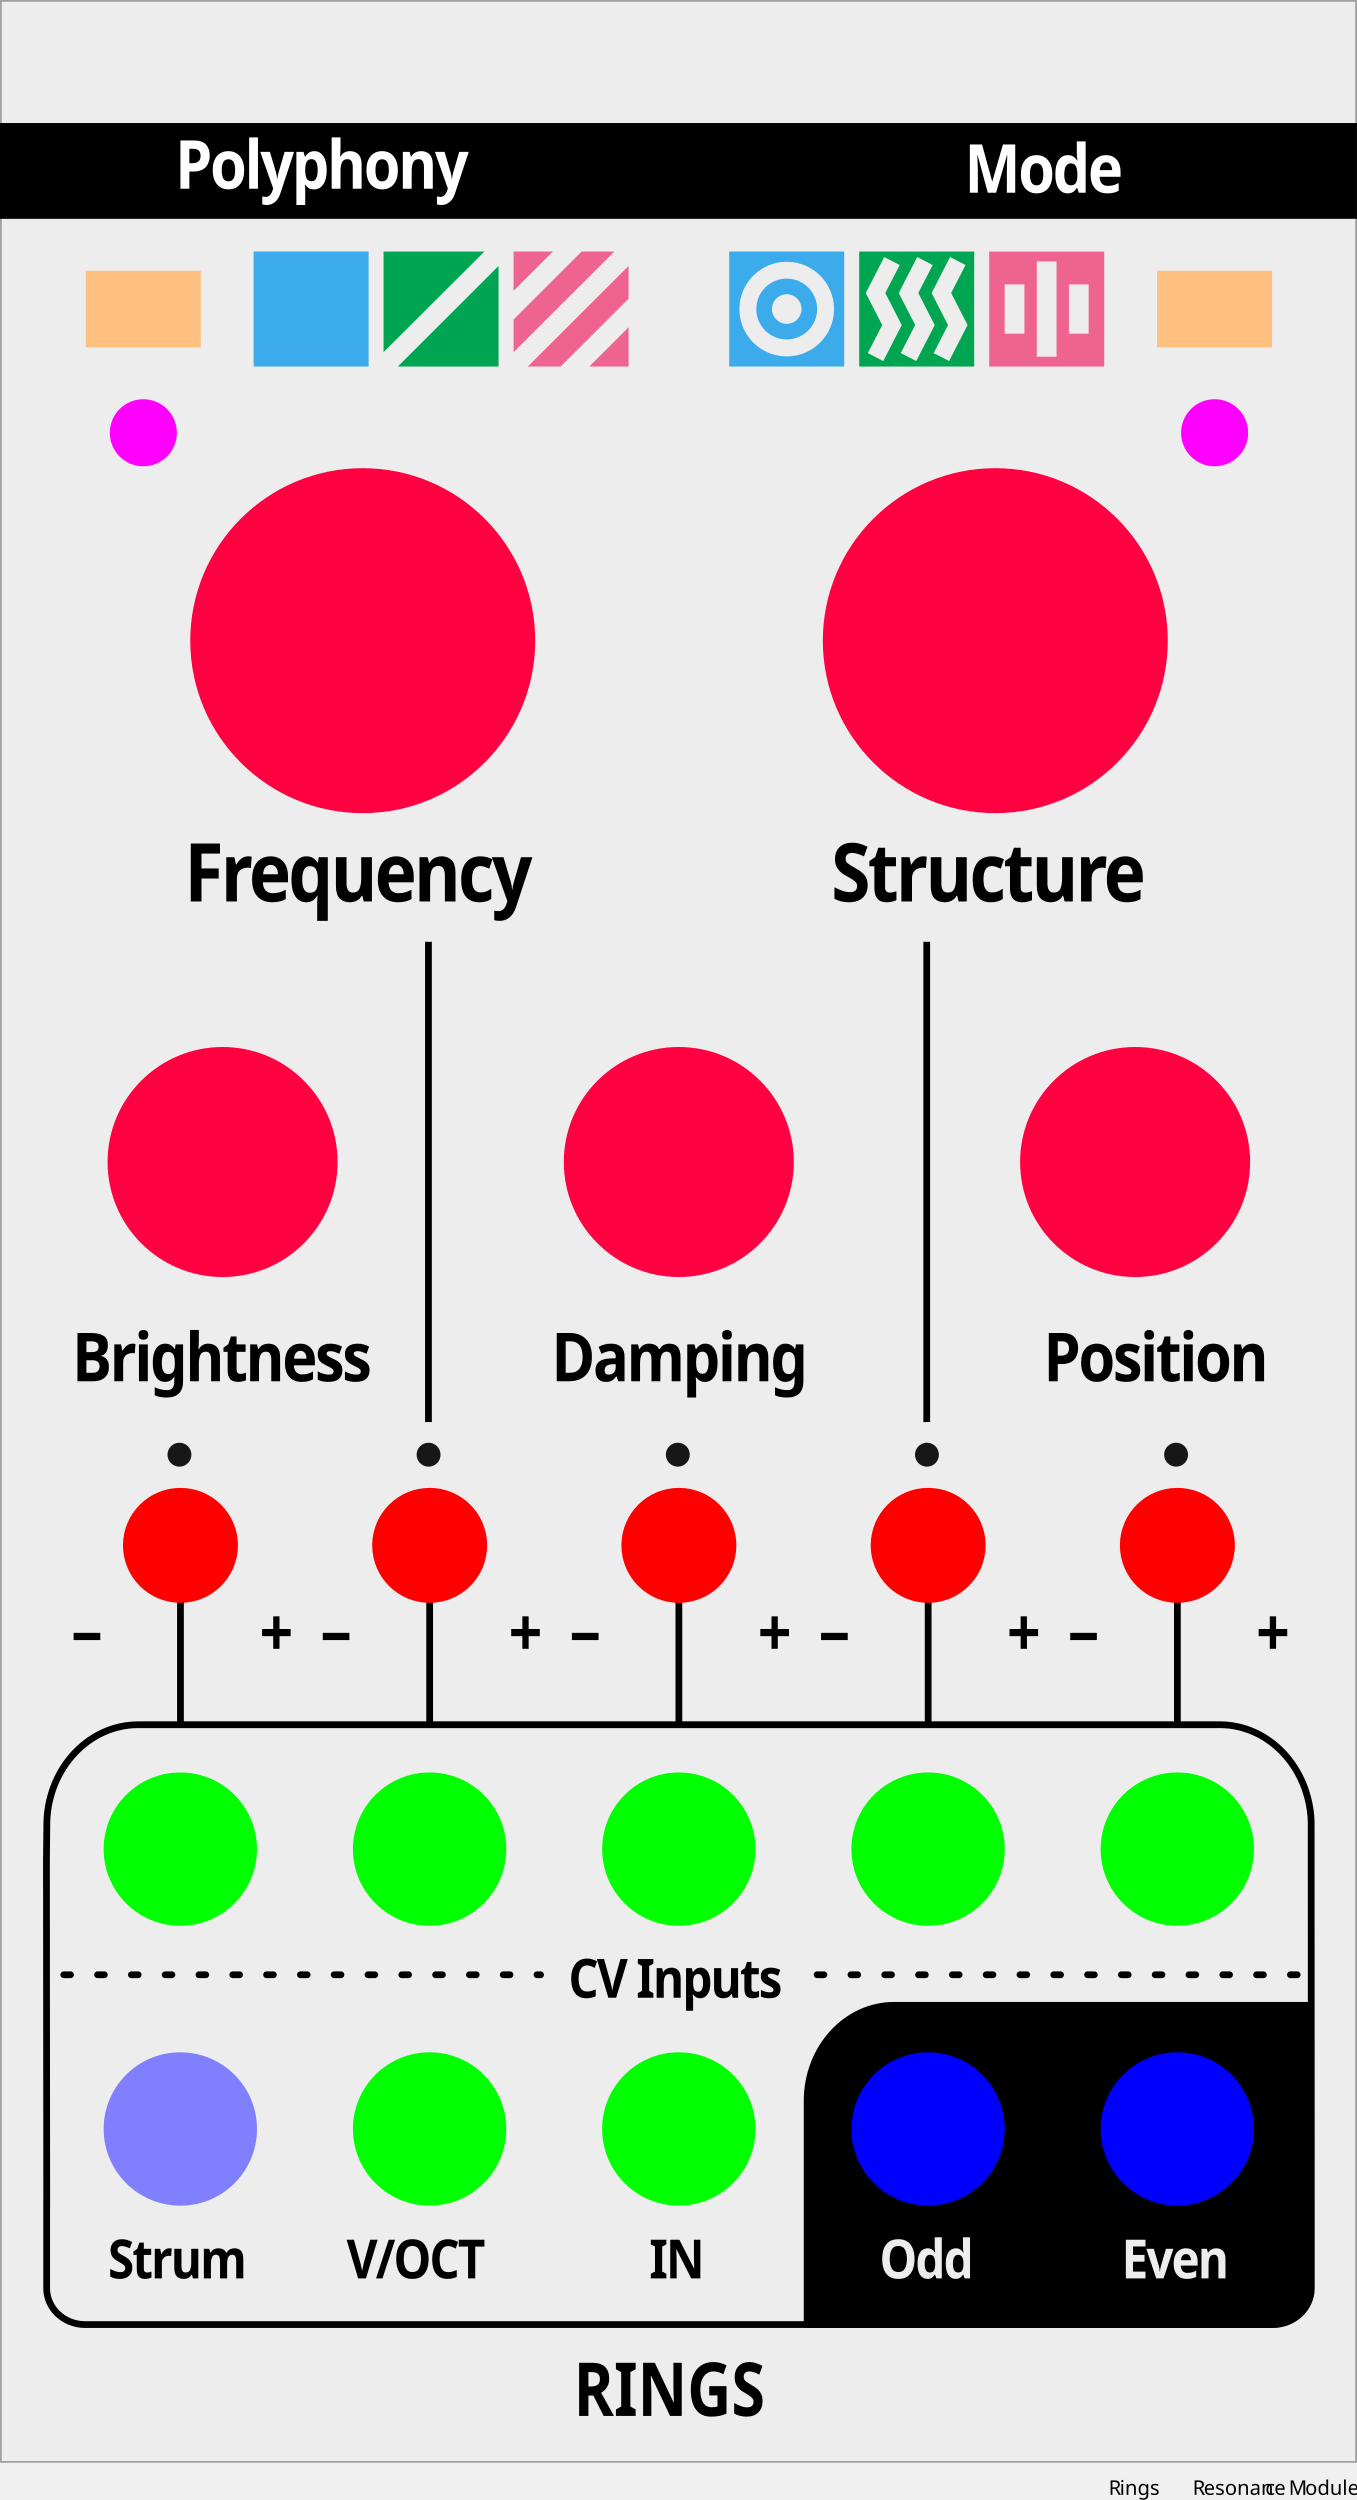
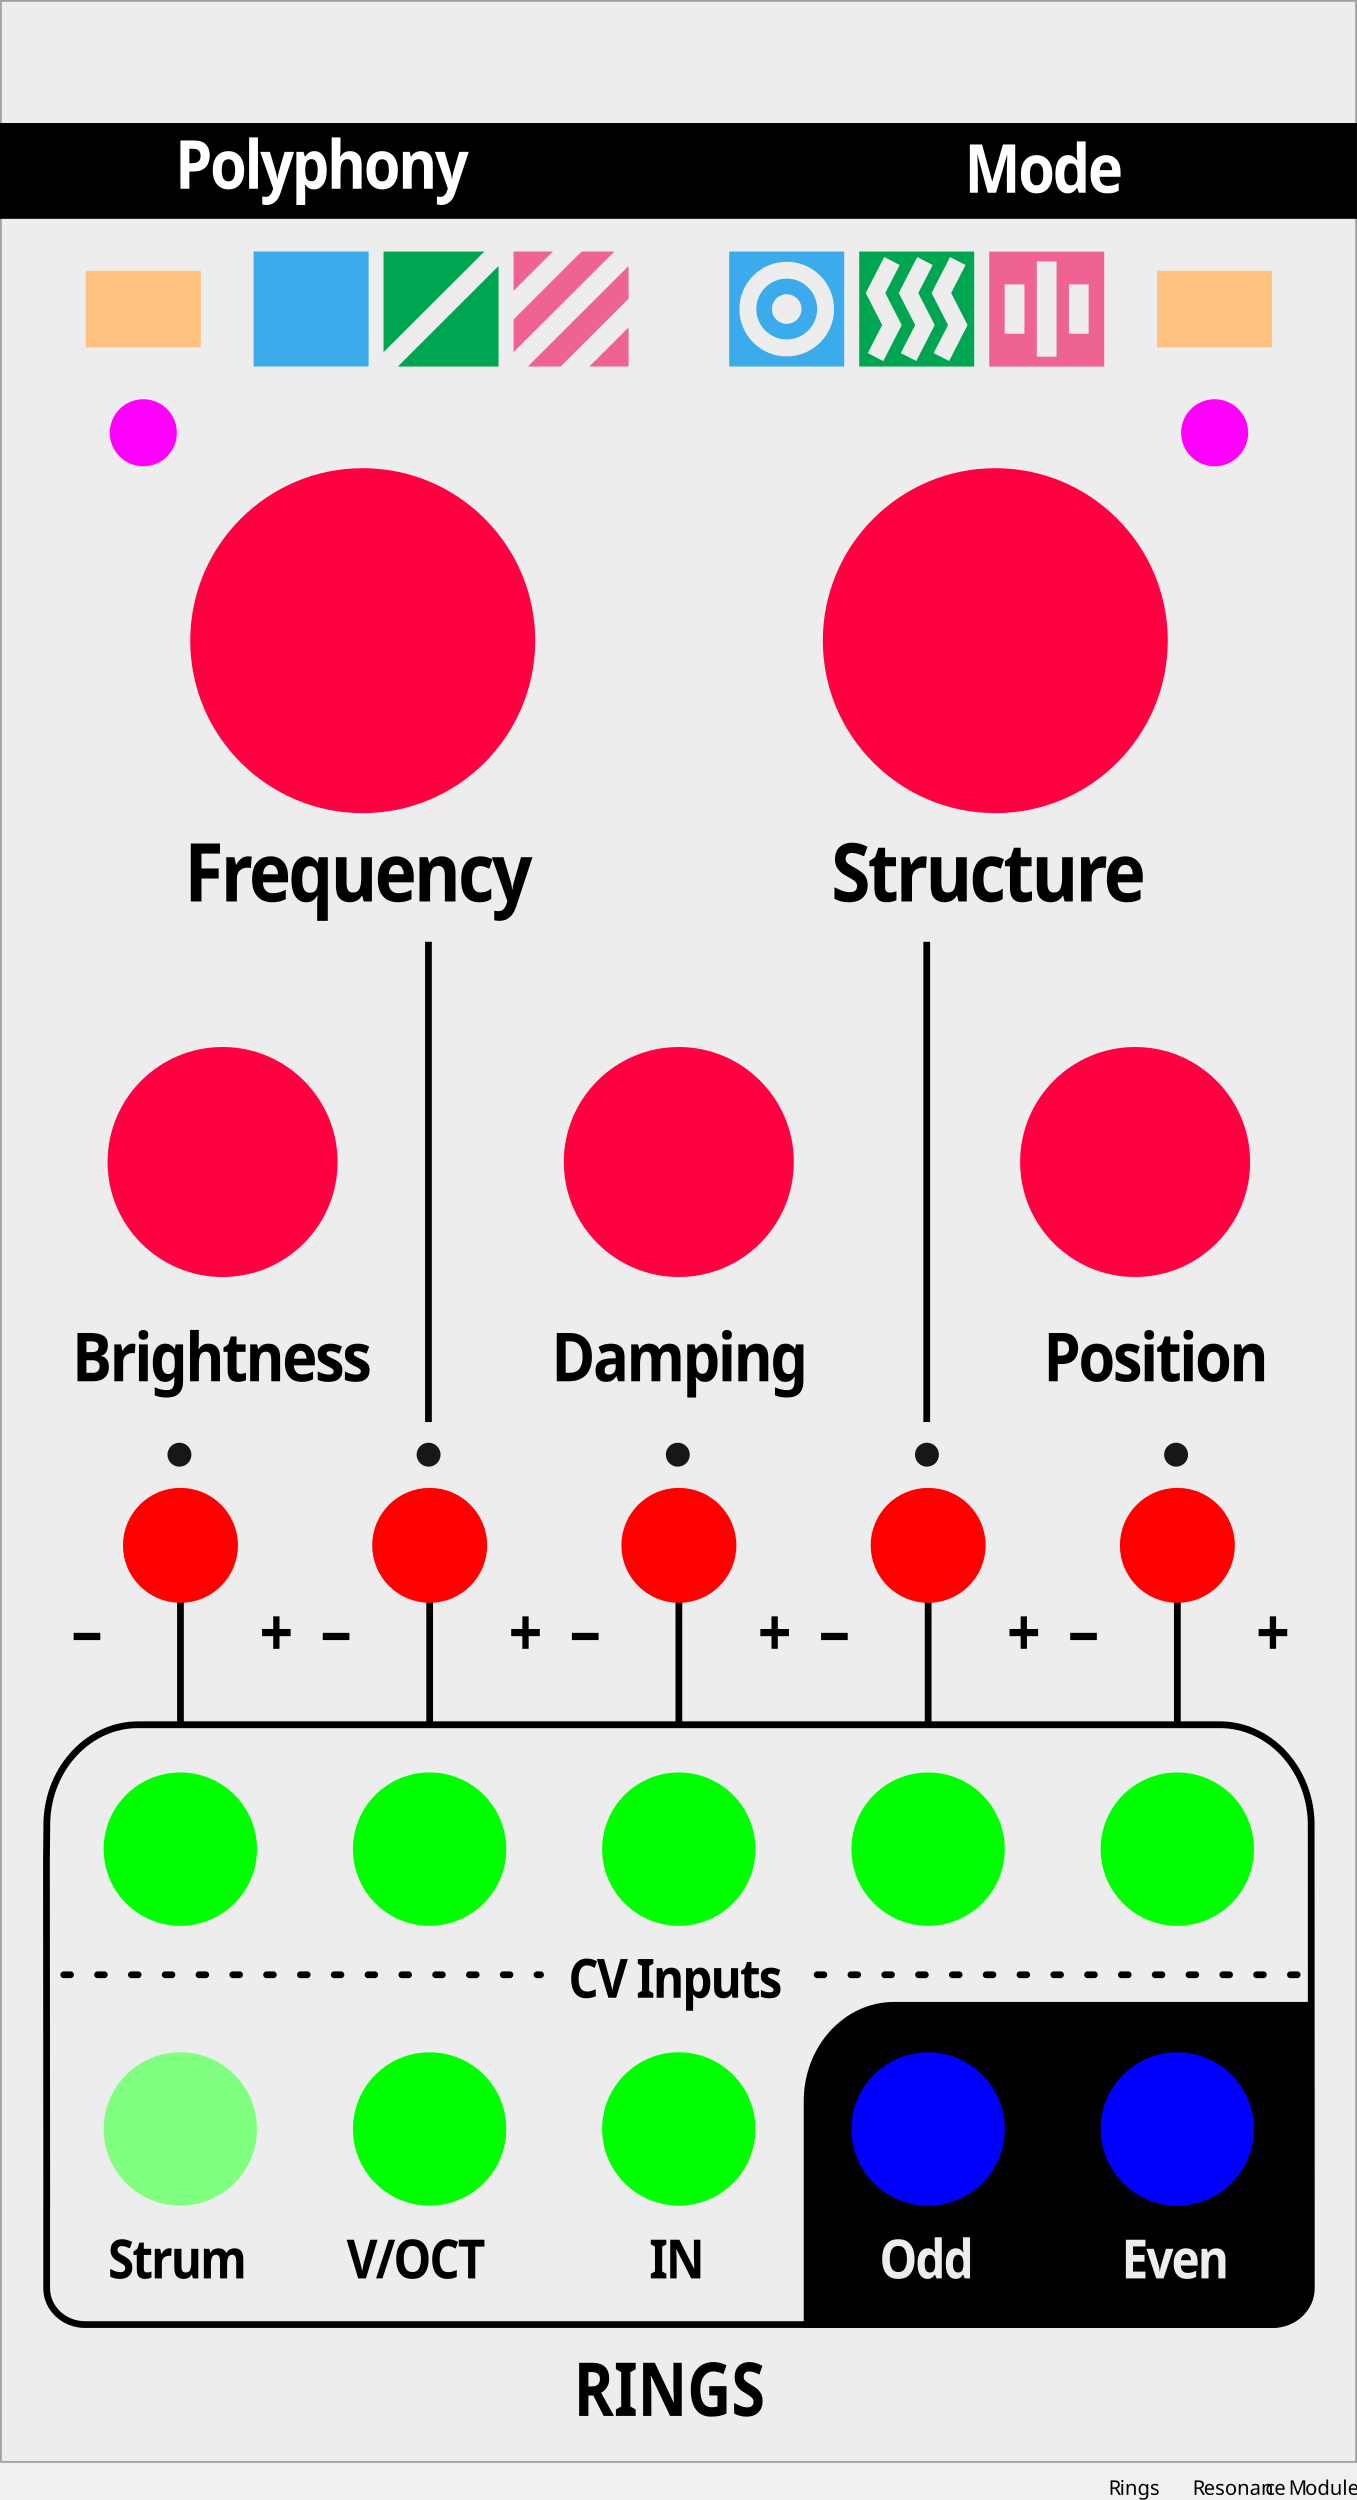
<svg xmlns="http://www.w3.org/2000/svg" width="70.8mm" height="130.44mm" viewBox="0 0 200.7 369.75">
  <g id="faceplate">
    <g id="panel">
      <rect x=".14" y=".12" width="200.44" height="364" style="fill: #ededee; stroke-width: 0px;" />
      <path d="M200.45.25v363.75H.26V.25h200.19M200.7,0H.01v364.25h200.69V0h0Z" style="fill: #9c9c9e; stroke-width: 0px;" />
    </g>
    <path d="M134.59,344.28h39.38s14.18,0,14.18,0c3.07,0,5.56-2.38,5.56-5.29v-42.9h-61.46c-7.39,0-13.37,6.56-13.37,14.65v33.54h15.71Z" style="fill: #000; stroke-width: 0px;" />
    <path d="M6.9,326.24v12.2c0,2.96,2.55,5.37,5.67,5.37h175.71c3.12,0,5.67-2.42,5.67-5.37v-12.2l-.02-56.87c-.3-7.94-6.23-14.28-13.53-14.28h-87.99s-71.95,0-71.95,0c-7.3,0-13.24,6.34-13.53,14.28l-.06,5.83.04,51.04Z" style="fill: none; stroke: #000; stroke-miterlimit: 10;" />
    <text transform="translate(52.76 277.79) scale(.88 1)" style="fill: #ededed; font-family: GillSans-Bold, 'Gill Sans'; font-size: 8px; font-weight: 700; letter-spacing: -.04em;">
      <tspan x="0" y="0">Out</tspan>
    </text>
    <path d="M14.83,242.57h-3.94v-1.07h3.94v1.07Z" style="fill: #000; stroke-width: 0px;" />
    <path d="M51.68,242.57h-3.94v-1.07h3.94v1.07Z" style="fill: #000; stroke-width: 0px;" />
    <path d="M88.53,242.57h-3.94v-1.07h3.94v1.07Z" style="fill: #000; stroke-width: 0px;" />
    <path d="M125.38,242.57h-3.94v-1.07h3.94v1.07Z" style="fill: #000; stroke-width: 0px;" />
    <path d="M162.23,242.57h-3.94v-1.07h3.94v1.07Z" style="fill: #000; stroke-width: 0px;" />
    <g id="linework">
      <line x1="26.69" y1="226.64" x2="26.69" y2="254.98" style="fill: none; stroke: #000; stroke-miterlimit: 10;" />
      <line x1="63.55" y1="226.64" x2="63.55" y2="254.98" style="fill: none; stroke: #000; stroke-miterlimit: 10;" />
      <line x1="100.41" y1="226.64" x2="100.41" y2="254.98" style="fill: none; stroke: #000; stroke-miterlimit: 10;" />
      <line x1="137.28" y1="226.64" x2="137.28" y2="254.98" style="fill: none; stroke: #000; stroke-miterlimit: 10;" />
      <line x1="174.14" y1="226.64" x2="174.14" y2="254.98" style="fill: none; stroke: #000; stroke-miterlimit: 10;" />
      <line x1="137.07" y1="210.32" x2="137.07" y2="139.29" style="fill: none; stroke: #000; stroke-miterlimit: 10;" />
      <line x1="63.37" y1="210.32" x2="63.37" y2="139.29" style="fill: none; stroke: #000; stroke-miterlimit: 10;" />
    </g>
    <rect y="18.19" width="200.7" height="14.17" style="fill: #000; stroke-width: 0px;" />
    <g id="color_icons" data-name="color icons">
      <g>
        <polygon points="86.02 37.2 90.87 37.2 75.96 52.08 75.96 47.24 86.02 37.2" style="fill: #ee6390; stroke-width: 0px;" />
        <polygon points="82.91 54.21 78.06 54.21 92.97 39.33 92.97 44.17 82.91 54.21" style="fill: #ee6390; stroke-width: 0px;" />
        <polygon points="92.97 48.4 92.97 54.21 87.15 54.21 92.97 48.4" style="fill: #ee6390; stroke-width: 0px;" />
        <polygon points="81.78 37.2 75.96 43.01 75.96 37.2 81.78 37.2" style="fill: #ee6390; stroke-width: 0px;" />
      </g>
      <rect x="37.51" y="37.2" width="17.01" height="17.01" transform="translate(.31 91.71) rotate(-90)" style="fill: #3babec; stroke-width: 0px;" />
      <g>
        <polygon points="71.64 37.2 56.73 52.08 56.73 37.2 71.64 37.2" style="fill: #00a551; stroke-width: 0px;" />
        <polygon points="73.74 39.33 73.74 54.21 58.84 54.21 73.74 39.33" style="fill: #00a551; stroke-width: 0px;" />
      </g>
      <path d="M146.31,37.2v17.01h17.01v-17.01h-17.01ZM151.52,49.35h-2.92v-7.29h2.92v7.29ZM156.27,52.75h-2.92v-14.09h2.92v14.09ZM161.02,49.35h-2.92v-7.29h2.92v7.29Z" style="fill: #ee6390; stroke-width: 0px;" />
      <path d="M127.08,37.2v17.01h17.01v-17.01h-17.01ZM128.35,52.22l2.13-4.15-2.43-4.74,2.73-5.32,2.29,1.18-2.13,4.14,2.43,4.74-2.73,5.33-2.29-1.18ZM133.23,52.22l2.13-4.15-2.43-4.74,2.73-5.32,2.29,1.18-2.13,4.14,2.43,4.74-2.73,5.32-2.29-1.17ZM140.38,53.39l-2.29-1.17,2.13-4.15-2.43-4.74,2.73-5.32,2.29,1.18-2.13,4.14,2.43,4.74-2.73,5.32Z" style="fill: #00a551; stroke-width: 0px;" />
      <g>
        <path d="M107.85,37.2v17.01h17.01v-17.01h-17.01ZM116.36,52.71c-3.86,0-7-3.14-7-7s3.14-7,7-7,7,3.14,7,7-3.14,7-7,7Z" style="fill: #3babec; stroke-width: 0px;" />
        <path d="M116.36,41.2c-2.48,0-4.5,2.02-4.5,4.5s2.02,4.5,4.5,4.5,4.5-2.02,4.5-4.5-2.02-4.5-4.5-4.5ZM116.36,47.89c-1.21,0-2.19-.98-2.19-2.19s.98-2.19,2.19-2.19,2.19.98,2.19,2.19-.98,2.19-2.19,2.19Z" style="fill: #3babec; stroke-width: 0px;" />
      </g>
    </g>
    <g id="plus_signs" data-name="plus signs">
      <path d="M42.99,241.99h-1.65v1.87h-.93v-1.87h-1.65v-1.06h1.65v-1.87h.93v1.87h1.65v1.06Z" style="fill: #000; stroke-width: 0px;" />
      <path d="M79.84,241.99h-1.65v1.87h-.93v-1.87h-1.65v-1.06h1.65v-1.87h.93v1.87h1.65v1.06Z" style="fill: #000; stroke-width: 0px;" />
      <path d="M116.69,241.99h-1.65v1.87h-.93v-1.87h-1.65v-1.06h1.65v-1.87h.93v1.87h1.65v1.06Z" style="fill: #000; stroke-width: 0px;" />
      <path d="M153.54,241.99h-1.65v1.87h-.93v-1.87h-1.65v-1.06h1.65v-1.87h.93v1.87h1.65v1.06Z" style="fill: #000; stroke-width: 0px;" />
      <path d="M190.39,241.99h-1.65v1.87h-.93v-1.87h-1.65v-1.06h1.65v-1.87h.93v1.87h1.65v1.06Z" style="fill: #000; stroke-width: 0px;" />
    </g>
    <g id="text_-_gil_sans" data-name="text - gil sans">
      <text transform="translate(122.94 133.32) scale(.88 1)" style="fill: #000; font-family: GillSans-Bold, 'Gill Sans'; font-size: 12px; font-weight: 700; letter-spacing: -.04em;">
        <tspan x="0" y="0">Structure</tspan>
      </text>
      <text transform="translate(10.66 204.29) scale(.88 1)" style="fill: #000; font-family: GillSans-Bold, 'Gill Sans'; font-size: 10px; font-weight: 700; letter-spacing: -.04em;">
        <tspan x="0" y="0">Brightness</tspan>
      </text>
      <text transform="translate(81.55 204.29) scale(.88 1)" style="fill: #000; font-family: GillSans-Bold, 'Gill Sans'; font-size: 10px; font-weight: 700; letter-spacing: -.04em;">
        <tspan x="0" y="0">Damping</tspan>
      </text>
      <text transform="translate(154.33 204.29) scale(.88 1)" style="fill: #000; font-family: GillSans-Bold, 'Gill Sans'; font-size: 10px; font-weight: 700; letter-spacing: -.04em;">
        <tspan x="0" y="0">Position</tspan>
      </text>
      <text transform="translate(27.27 133.32) scale(.88 1)" style="fill: #000; font-family: GillSans-Bold, 'Gill Sans'; font-size: 12px; font-weight: 700; letter-spacing: -.04em;">
        <tspan x="0" y="0">Frequency</tspan>
      </text>
      <text transform="translate(142.65 28.5) scale(.88 1)" style="fill: #fff; font-family: GillSans-Bold, 'Gill Sans'; font-size: 10px; font-weight: 700; letter-spacing: -.04em;">
        <tspan x="0" y="0">Mode</tspan>
      </text>
      <text transform="translate(25.89 27.91) scale(.88 1)" style="fill: #fff; font-family: GillSans-Bold, 'Gill Sans'; font-size: 10px; font-weight: 700; letter-spacing: -.04em;">
        <tspan x="0" y="0">Polyphony</tspan>
      </text>
      <text transform="translate(84.85 357.32) scale(.82 1)" style="fill: #000; font-family: GillSans-Bold, 'Gill Sans'; font-size: 11px; font-weight: 700;">
        <tspan x="0" y="0">RINGS</tspan>
      </text>
      <text transform="translate(130.07 336.98) scale(.88 1)" style="fill: #ededed; font-family: GillSans-Bold, 'Gill Sans'; font-size: 8px; font-weight: 700; letter-spacing: -.04em;">
        <tspan x="0" y="0">Odd</tspan>
      </text>
      <text transform="translate(165.89 336.98) scale(.88 1)" style="fill: #ededed; font-family: GillSans-Bold, 'Gill Sans'; font-size: 8px; font-weight: 700; letter-spacing: -.04em;">
        <tspan x="0" y="0">Even</tspan>
      </text>
      <text transform="translate(96.04 336.98) scale(.88 1)" style="fill: #000; font-family: GillSans-Bold, 'Gill Sans'; font-size: 8px; font-weight: 700; letter-spacing: -.04em;">
        <tspan x="0" y="0">IN</tspan>
      </text>
      <text transform="translate(84.07 295.47) scale(.88 1)" style="fill: #000; font-family: GillSans-Bold, 'Gill Sans'; font-size: 8px; font-weight: 700; letter-spacing: -.04em;">
        <tspan x="0" y="0">CV Inputs</tspan>
      </text>
      <text transform="translate(51.27 336.98) scale(.88 1)" style="fill: #000; font-family: GillSans-Bold, 'Gill Sans'; font-size: 8px; font-weight: 700; letter-spacing: -.04em;">
        <tspan x="0" y="0">V/OCT</tspan>
      </text>
      <text transform="translate(15.97 336.98) scale(.88 1)" style="fill: #000; font-family: GillSans-Bold, 'Gill Sans'; font-size: 8px; font-weight: 700; letter-spacing: -.04em;">
        <tspan x="0" y="0">Strum</tspan>
      </text>
    </g>
    <g id="center">
      <path d="M26.54,217.68c-1.39,0-2.52-1.13-2.52-2.52s1.13-2.52,2.52-2.52,2.52,1.13,2.52,2.52-1.13,2.52-2.52,2.52Z" style="fill: #171717; stroke-width: 0px;" />
      <path d="M26.54,213.38c.98,0,1.77.79,1.77,1.77s-.79,1.77-1.77,1.77-1.77-.79-1.77-1.77.79-1.77,1.77-1.77M26.54,211.88c-1.8,0-3.27,1.47-3.27,3.27s1.47,3.27,3.27,3.27,3.27-1.47,3.27-3.27-1.47-3.27-3.27-3.27h0Z" style="fill: #ededed; stroke-width: 0px;" />
    </g>
    <g id="center-2" data-name="center">
      <circle cx="63.4" cy="215.15" r="2.52" style="fill: #171717; stroke-width: 0px;" />
      <path d="M63.39,213.38c.98,0,1.77.79,1.77,1.77s-.79,1.77-1.77,1.77-1.77-.79-1.77-1.77.79-1.77,1.77-1.77M63.39,211.88c-1.8,0-3.27,1.47-3.27,3.27s1.47,3.27,3.27,3.27,3.27-1.47,3.27-3.27-1.47-3.27-3.27-3.27h0Z" style="fill: #ededed; stroke-width: 0px;" />
    </g>
    <g id="center-3" data-name="center">
      <circle cx="100.25" cy="215.15" r="2.52" style="fill: #171717; stroke-width: 0px;" />
      <path d="M100.25,213.38c.98,0,1.77.79,1.77,1.77s-.79,1.77-1.77,1.77-1.77-.79-1.77-1.77.79-1.77,1.77-1.77M100.25,211.88c-1.8,0-3.27,1.47-3.27,3.27s1.47,3.27,3.27,3.27,3.27-1.47,3.27-3.27-1.47-3.27-3.27-3.27h0Z" style="fill: #ededed; stroke-width: 0px;" />
    </g>
    <g id="center-4" data-name="center">
      <path d="M137.1,217.68c-1.39,0-2.52-1.13-2.52-2.52s1.13-2.52,2.52-2.52,2.52,1.13,2.52,2.52-1.13,2.52-2.52,2.52Z" style="fill: #171717; stroke-width: 0px;" />
      <path d="M137.1,213.38c.98,0,1.77.79,1.77,1.77s-.79,1.77-1.77,1.77-1.77-.79-1.77-1.77.79-1.77,1.77-1.77M137.1,211.88c-1.8,0-3.27,1.47-3.27,3.27s1.47,3.27,3.27,3.27,3.27-1.47,3.27-3.27-1.47-3.27-3.27-3.27h0Z" style="fill: #ededed; stroke-width: 0px;" />
    </g>
    <g id="center-5" data-name="center">
      <path d="M173.95,217.68c-1.39,0-2.52-1.13-2.52-2.52s1.13-2.52,2.52-2.52,2.52,1.13,2.52,2.52-1.13,2.52-2.52,2.52Z" style="fill: #171717; stroke-width: 0px;" />
      <path d="M173.95,213.38c.98,0,1.77.79,1.77,1.77s-.79,1.77-1.77,1.77-1.77-.79-1.77-1.77.79-1.77,1.77-1.77M173.95,211.88c-1.8,0-3.27,1.47-3.27,3.27s1.47,3.27,3.27,3.27,3.27-1.47,3.27-3.27-1.47-3.27-3.27-3.27h0Z" style="fill: #ededed; stroke-width: 0px;" />
    </g>
    <g id="line">
      <line x1="120.86" y1="292.07" x2="192.23" y2="292.07" style="fill: none; stroke: #000; stroke-dasharray: 0 0 1 4; stroke-linecap: round; stroke-linejoin: round;" />
      <line x1="9.43" y1="292.07" x2="79.95" y2="292.07" style="fill: none; stroke: #000; stroke-dasharray: 0 0 1 4; stroke-linecap: round; stroke-linejoin: round;" />
    </g>
  </g>
  <g id="components">
-     <circle id="Even" cx="174.13" cy="314.88" r="11.34" style="fill: blue; stroke-width: 0px;" />
-     <circle id="Odd" cx="137.27" cy="314.88" r="11.34" style="fill: blue; stroke-width: 0px;" />
+     <circle id="Res_Mode_Light_GreenRedLight" data-name="Res Mode Light#GreenRedLight" cx="179.65" cy="64" r="4.96" style="fill: #f0f; stroke-width: 0px;" />
+     <circle id="Polyphony_Light_GreenRedLight" data-name="Polyphony Light#GreenRedLight" cx="21.2" cy="64" r="4.96" style="fill: #f0f; stroke-width: 0px;" />
+     <circle id="Even_Out" data-name="Even Out" cx="174.13" cy="314.88" r="11.34" style="fill: blue; stroke-width: 0px;" />
+     <circle id="Odd_Out" data-name="Odd Out" cx="137.27" cy="314.88" r="11.34" style="fill: blue; stroke-width: 0px;" />
    <circle id="IN" cx="100.4" cy="314.88" r="11.34" style="fill: lime; stroke-width: 0px;" />
    <circle id="V_OCT" data-name="V/OCT" cx="63.54" cy="314.88" r="11.34" style="fill: lime; stroke-width: 0px;" />
-     <circle id="Strum" cx="26.67" cy="314.88" r="11.34" style="fill: #8080ff; stroke-width: 0px;" />
+     <circle id="Strum" cx="26.67" cy="314.88" r="11.34" style="fill: #80ff80; stroke-width: 0px;" />
    <circle id="Position_CV" data-name="Position CV" cx="174.13" cy="273.49" r="11.34" style="fill: lime; stroke-width: 0px;" />
    <circle id="Structure_CV" data-name="Structure CV" cx="137.27" cy="273.49" r="11.34" style="fill: lime; stroke-width: 0px;" />
    <circle id="Damping_CV" data-name="Damping CV" cx="100.4" cy="273.49" r="11.34" style="fill: lime; stroke-width: 0px;" />
    <circle id="Frequency_CV" data-name="Frequency CV" cx="63.54" cy="273.49" r="11.34" style="fill: lime; stroke-width: 0px;" />
    <circle id="Brightness_CV" data-name="Brightness CV" cx="26.67" cy="273.49" r="11.34" style="fill: lime; stroke-width: 0px;" />
-     <circle id="Pos_Atten_WhiteSmallKnob" data-name="Pos Atten#WhiteSmallKnob" cx="174.14" cy="228.56" r="8.5" style="fill: red; stroke-width: 0px;" />
-     <circle id="Str_Atten_WhiteSmallKnob" data-name="Str Atten#WhiteSmallKnob" cx="137.28" cy="228.56" r="8.5" style="fill: red; stroke-width: 0px;" />
-     <circle id="Dmp_Atten_WhiteSmallKnob" data-name="Dmp Atten#WhiteSmallKnob" cx="100.41" cy="228.56" r="8.5" style="fill: red; stroke-width: 0px;" />
-     <circle id="Frq_Atten_WhiteSmallKnob" data-name="Frq Atten#WhiteSmallKnob" cx="63.55" cy="228.56" r="8.5" style="fill: red; stroke-width: 0px;" />
-     <circle id="Br_Atten_WhiteSmallKnob" data-name="Br Atten#WhiteSmallKnob" cx="26.69" cy="228.56" r="8.5" style="fill: red; stroke-width: 0px;" />
+     <circle id="Pos_Atten_Trimpot" data-name="Pos Atten#Trimpot" cx="174.14" cy="228.56" r="8.5" style="fill: red; stroke-width: 0px;" />
+     <circle id="Struct_Atten_Trimpot" data-name="Struct Atten#Trimpot" cx="137.28" cy="228.56" r="8.5" style="fill: red; stroke-width: 0px;" />
+     <circle id="Damp_Atten_Trimpot" data-name="Damp Atten#Trimpot" cx="100.41" cy="228.56" r="8.5" style="fill: red; stroke-width: 0px;" />
+     <circle id="Freq_Atten_Trimpot" data-name="Freq Atten#Trimpot" cx="63.55" cy="228.56" r="8.5" style="fill: red; stroke-width: 0px;" />
+     <circle id="Bright_Atten_Trimpot" data-name="Bright Atten#Trimpot" cx="26.69" cy="228.56" r="8.5" style="fill: red; stroke-width: 0px;" />
    <circle id="Position_WhiteMediumKnob" data-name="Position#WhiteMediumKnob" cx="32.92" cy="171.86" r="17.01" style="fill: #ff0040; stroke-width: 0px;" />
    <circle id="Damping_WhiteMediumKnob" data-name="Damping#WhiteMediumKnob" cx="100.4" cy="171.86" r="17.01" style="fill: #ff0040; stroke-width: 0px;" />
    <circle id="Brightness_WhiteMediumKnob" data-name="Brightness#WhiteMediumKnob" cx="167.89" cy="171.86" r="17.01" style="fill: #ff0040; stroke-width: 0px;" />
    <circle id="Structure_WhiteLargeKnob" data-name="Structure#WhiteLargeKnob" cx="147.21" cy="94.75" r="25.51" style="fill: #ff0040; stroke-width: 0px;" />
    <circle id="Frequency_WhiteLargeKnob" data-name="Frequency#WhiteLargeKnob" cx="53.65" cy="94.75" r="25.51" style="fill: #ff0040; stroke-width: 0px;" />
    <rect id="Resonator_Mode_Switch_Modal_Symp_Mod" data-name="Resonator Mode Switch@Modal@Symp@Mod" x="173.98" y="37.2" width="11.34" height="17.01" transform="translate(225.35 -133.94) rotate(90)" style="fill: #ffc080; stroke-width: 0px;" />
    <rect id="Polyphony_Select_Switch_1_2_4" data-name="Polyphony Select Switch@1@2@4" x="15.53" y="37.2" width="11.34" height="17.01" transform="translate(66.9 24.51) rotate(90)" style="fill: #ffc080; stroke-width: 0px;" />
    <text id="slug" transform="translate(163.97 369)" style="fill: #010101; font-family: MyriadPro-Regular, 'Myriad Pro'; font-size: 3px;">
      <tspan x="0" y="0" style="letter-spacing: 0em;">R</tspan>
      <tspan x="1.64" y="0">ings</tspan>
    </text>
    <text id="modulename" transform="translate(176.4 369)" style="fill: #010101; font-family: MyriadPro-Regular, 'Myriad Pro'; font-size: 3px;">
      <tspan x="0" y="0" style="letter-spacing: 0em;">R</tspan>
      <tspan x="1.63" y="0">esonan</tspan>
      <tspan x="10.74" y="0" style="letter-spacing: 0em;">c</tspan>
      <tspan x="12.07" y="0" style="letter-spacing: 0em;">e </tspan>
      <tspan x="14.21" y="0" style="letter-spacing: 0em;">M</tspan>
      <tspan x="16.63" y="0">odule</tspan>
    </text>
-     <circle id="Polyphony_Light_RedGreenLight" data-name="Polyphony Light#RedGreenLight" cx="21.2" cy="64" r="4.96" style="fill: #f0f; stroke-width: 0px;" />
-     <circle id="Res_Mode_Light_RedGreenLight" data-name="Res Mode Light#RedGreenLight" cx="179.65" cy="64" r="4.96" style="fill: #f0f; stroke-width: 0px;" />
  </g>
</svg>
